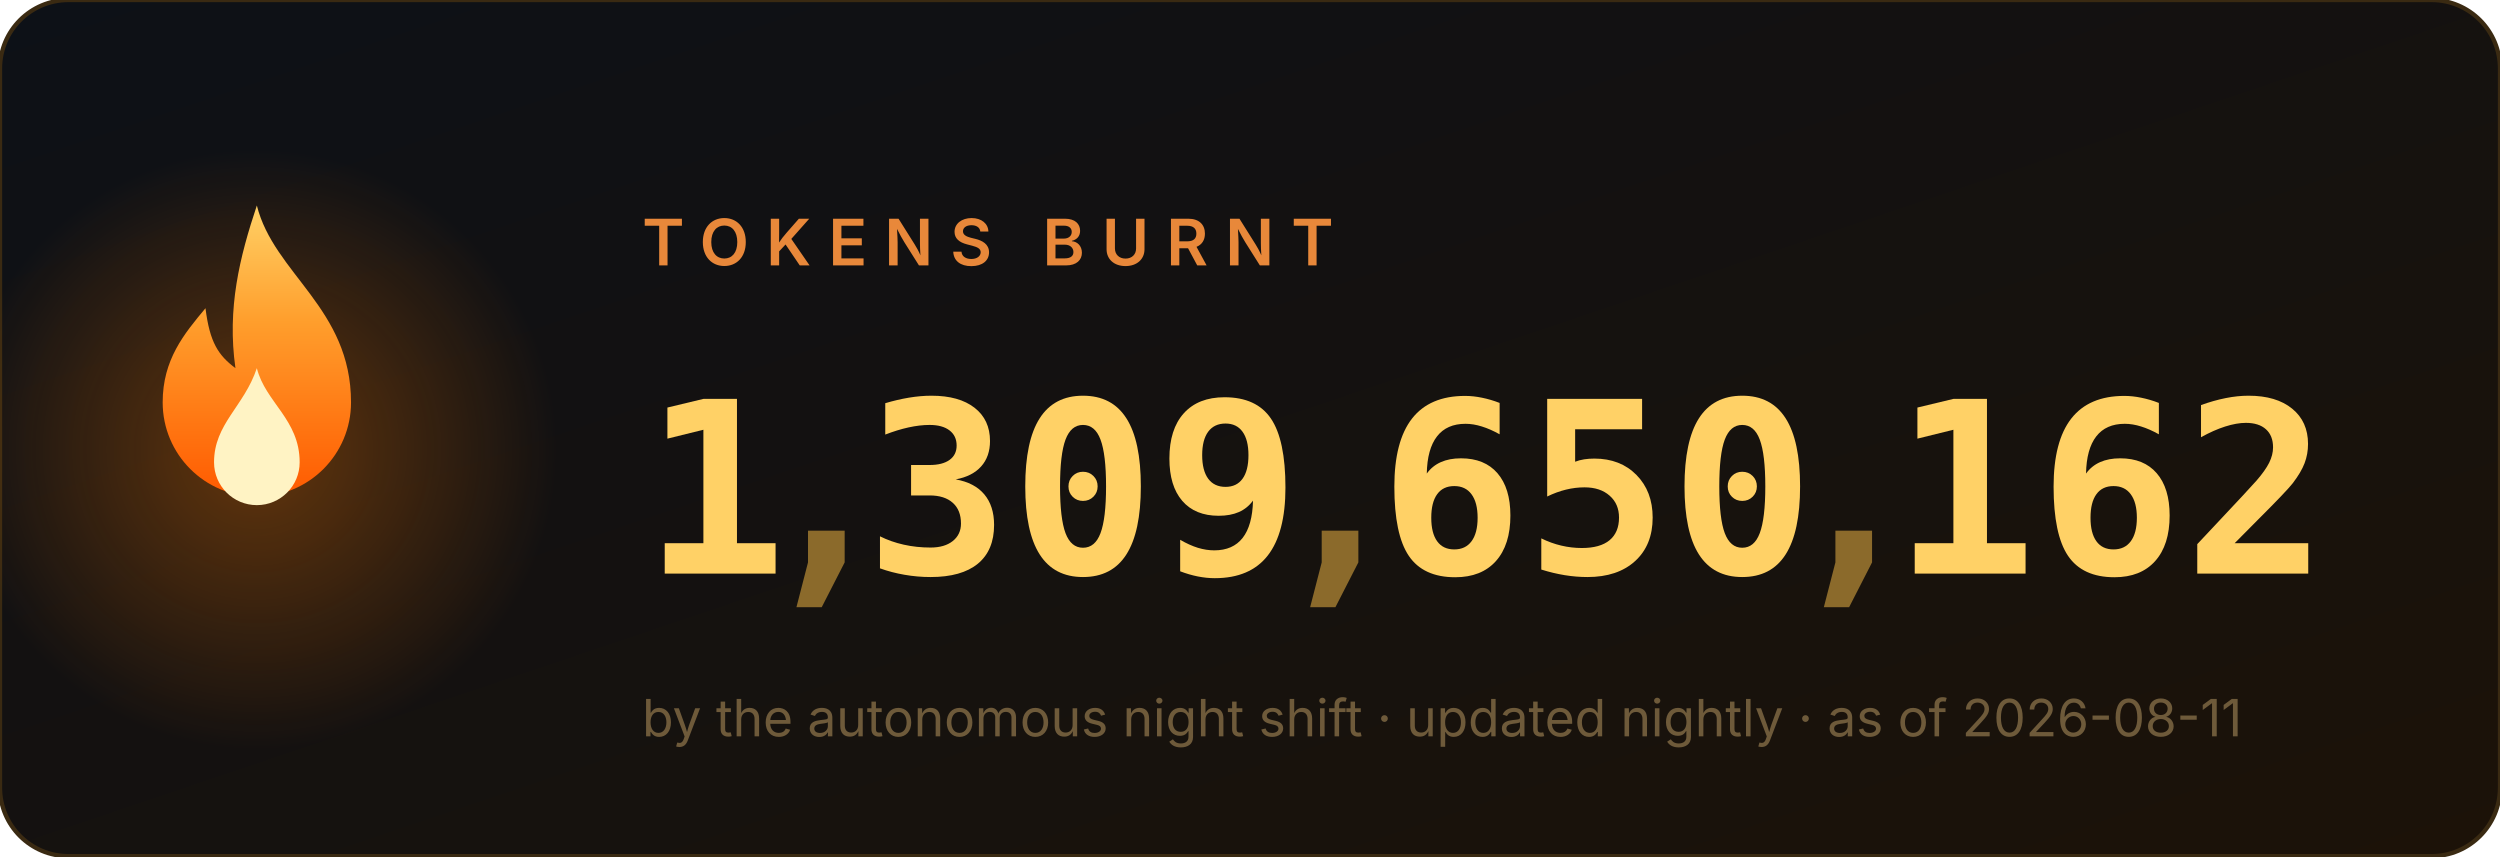
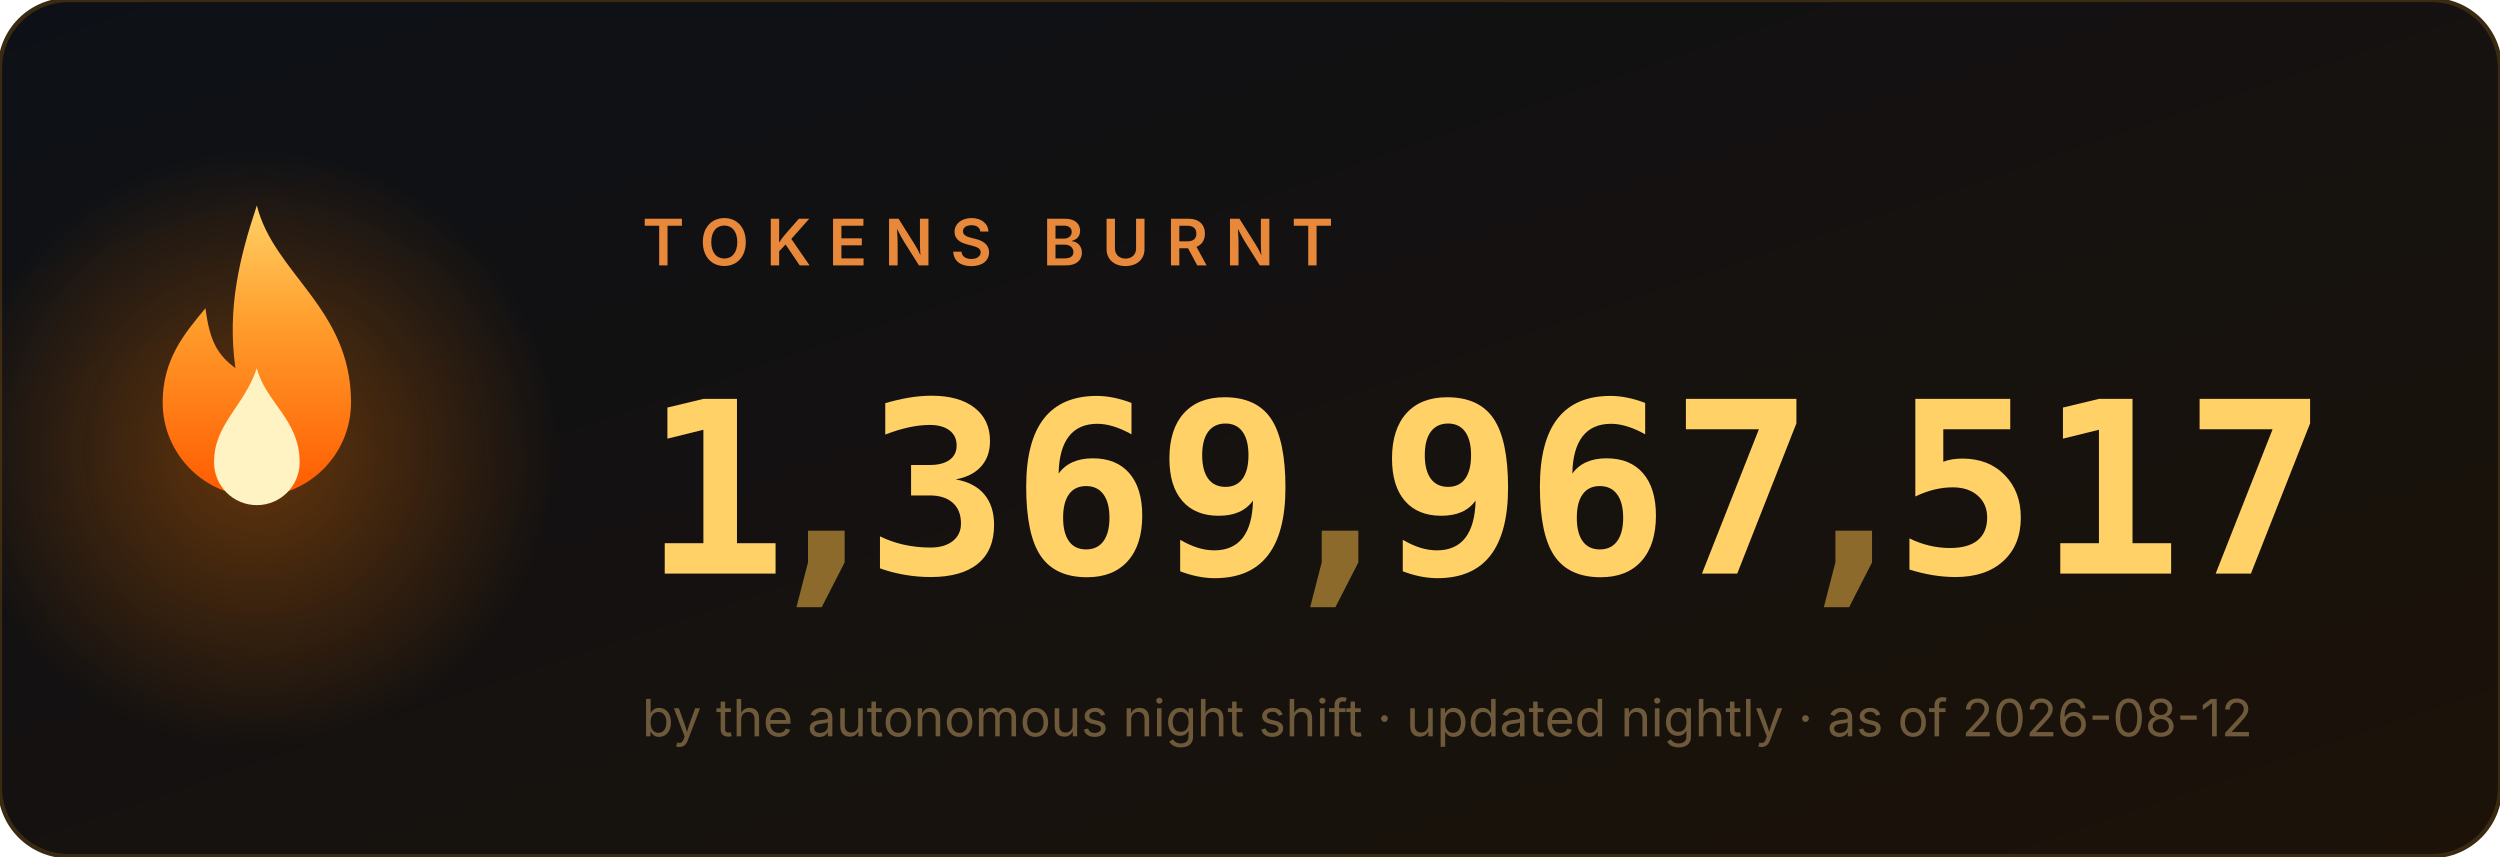
- <svg xmlns="http://www.w3.org/2000/svg" width="584" height="200" viewBox="0 0 584 200" role="img" aria-label="1,309,650,162 tokens burnt">
+ <svg xmlns="http://www.w3.org/2000/svg" width="584" height="200" viewBox="0 0 584 200" role="img" aria-label="1,369,967,517 tokens burnt">
  <style>
.num{font:700 56px ui-monospace,'Cascadia Code',Menlo,Consolas,monospace;fill:#ffd166}
.comma{fill:#8b6a2b}
.label{font:600 15px -apple-system,'Segoe UI',sans-serif;fill:#e8883a;letter-spacing:4px}
.sub{font:400 12px -apple-system,'Segoe UI',sans-serif;fill:#6e5a3a}
</style>
  <defs>
    <linearGradient id="bg" x1="0" y1="0" x2="1" y2="1">
      <stop offset="0" stop-color="#0d1117" />
      <stop offset="1" stop-color="#1c1208" />
    </linearGradient>
    <linearGradient id="fg" x1="0" y1="1" x2="0" y2="0">
      <stop offset="0" stop-color="#ff5a00" />
      <stop offset=".6" stop-color="#ff9e2c" />
      <stop offset="1" stop-color="#ffd166" />
    </linearGradient>
    <radialGradient id="halo">
      <stop offset="0" stop-color="#ff7b00" />
      <stop offset="1" stop-color="#ff7b00" stop-opacity="0" />
    </radialGradient>
  </defs>
  <rect width="584" height="200" rx="16" fill="url(#bg)" stroke="#3a2a12" />
  <circle cx="60" cy="105" r="70" fill="url(#halo)" opacity=".35">
    <animate attributeName="opacity" values=".25;.55;.25" dur="2.2s" repeatCount="indefinite" />
  </circle>
  <g transform="translate(60,128)">
    <g>
      <animateTransform attributeName="transform" type="scale" values="1 1;.95 1.1;1 1" dur="1.6s" repeatCount="indefinite" additive="sum" calcMode="spline" keySplines=".4 0 .6 1;.4 0 .6 1" />
      <path d="M0 -80c4 16 22 24 22 46a22 22 0 1 1-44 0c0-10 5-16 10-22 1 8 3 11 7 14-2-14 1-26 5-38z" fill="url(#fg)" />
      <path d="M0 -42c2 8 10 12 10 22a10 10 0 1 1-20 0c0-9 7-13 10-22z" fill="#fff3c4">
        <animateTransform attributeName="transform" type="scale" values="1 1;1.06 .92;1 1" dur="1.1s" repeatCount="indefinite" additive="sum" calcMode="spline" keySplines=".4 0 .6 1;.4 0 .6 1" />
      </path>
    </g>
  </g>
  <text x="150" y="62" class="label">TOKENS BURNT</text>
  <svg x="150" y="84" width="34" height="64" viewBox="0 0 34 64">
    <g transform="translate(0,-64)">
      <g>
        <animateTransform attributeName="transform" type="translate" values="0 64;0 64;0 0" keyTimes="0;0.000;1" dur="0.97s" begin="0s" fill="freeze" additive="sum" calcMode="spline" keySplines="0 0 1 1;.2 .7 .3 1" />
        <text x="17" y="50" class="num" text-anchor="middle">0</text>
        <text x="17" y="114" class="num" text-anchor="middle">1</text>
        <text x="17" y="178" class="num" text-anchor="middle">2</text>
        <text x="17" y="242" class="num" text-anchor="middle">3</text>
        <text x="17" y="306" class="num" text-anchor="middle">4</text>
        <text x="17" y="370" class="num" text-anchor="middle">5</text>
        <text x="17" y="434" class="num" text-anchor="middle">6</text>
        <text x="17" y="498" class="num" text-anchor="middle">7</text>
        <text x="17" y="562" class="num" text-anchor="middle">8</text>
        <text x="17" y="626" class="num" text-anchor="middle">9</text>
      </g>
    </g>
  </svg>
  <text x="193" y="134" class="num comma" text-anchor="middle">,</text>
  <svg x="202" y="84" width="34" height="64" viewBox="0 0 34 64">
    <g transform="translate(0,-192)">
      <g>
        <animateTransform attributeName="transform" type="translate" values="0 192;0 192;0 0" keyTimes="0;0.178;1" dur="1.35s" begin="0s" fill="freeze" additive="sum" calcMode="spline" keySplines="0 0 1 1;.2 .7 .3 1" />
        <text x="17" y="50" class="num" text-anchor="middle">0</text>
        <text x="17" y="114" class="num" text-anchor="middle">1</text>
        <text x="17" y="178" class="num" text-anchor="middle">2</text>
        <text x="17" y="242" class="num" text-anchor="middle">3</text>
        <text x="17" y="306" class="num" text-anchor="middle">4</text>
        <text x="17" y="370" class="num" text-anchor="middle">5</text>
        <text x="17" y="434" class="num" text-anchor="middle">6</text>
        <text x="17" y="498" class="num" text-anchor="middle">7</text>
        <text x="17" y="562" class="num" text-anchor="middle">8</text>
        <text x="17" y="626" class="num" text-anchor="middle">9</text>
      </g>
    </g>
  </svg>
  <svg x="236" y="84" width="34" height="64" viewBox="0 0 34 64">
-     <g transform="translate(0,0)">
-       <g>
-         <animateTransform attributeName="transform" type="translate" values="0 0;0 0;0 0" keyTimes="0;0.286;1" dur="1.26s" begin="0s" fill="freeze" additive="sum" calcMode="spline" keySplines="0 0 1 1;.2 .7 .3 1" />
+     <g transform="translate(0,-384)">
+       <g>
+         <animateTransform attributeName="transform" type="translate" values="0 384;0 384;0 0" keyTimes="0;0.214;1" dur="1.68s" begin="0s" fill="freeze" additive="sum" calcMode="spline" keySplines="0 0 1 1;.2 .7 .3 1" />
        <text x="17" y="50" class="num" text-anchor="middle">0</text>
        <text x="17" y="114" class="num" text-anchor="middle">1</text>
        <text x="17" y="178" class="num" text-anchor="middle">2</text>
        <text x="17" y="242" class="num" text-anchor="middle">3</text>
        <text x="17" y="306" class="num" text-anchor="middle">4</text>
        <text x="17" y="370" class="num" text-anchor="middle">5</text>
        <text x="17" y="434" class="num" text-anchor="middle">6</text>
        <text x="17" y="498" class="num" text-anchor="middle">7</text>
        <text x="17" y="562" class="num" text-anchor="middle">8</text>
        <text x="17" y="626" class="num" text-anchor="middle">9</text>
      </g>
    </g>
  </svg>
  <svg x="270" y="84" width="34" height="64" viewBox="0 0 34 64">
    <g transform="translate(0,-576)">
      <g>
        <animateTransform attributeName="transform" type="translate" values="0 576;0 576;0 0" keyTimes="0;0.239;1" dur="2.01s" begin="0s" fill="freeze" additive="sum" calcMode="spline" keySplines="0 0 1 1;.2 .7 .3 1" />
        <text x="17" y="50" class="num" text-anchor="middle">0</text>
        <text x="17" y="114" class="num" text-anchor="middle">1</text>
        <text x="17" y="178" class="num" text-anchor="middle">2</text>
        <text x="17" y="242" class="num" text-anchor="middle">3</text>
        <text x="17" y="306" class="num" text-anchor="middle">4</text>
        <text x="17" y="370" class="num" text-anchor="middle">5</text>
        <text x="17" y="434" class="num" text-anchor="middle">6</text>
        <text x="17" y="498" class="num" text-anchor="middle">7</text>
        <text x="17" y="562" class="num" text-anchor="middle">8</text>
        <text x="17" y="626" class="num" text-anchor="middle">9</text>
      </g>
    </g>
  </svg>
  <text x="313" y="134" class="num comma" text-anchor="middle">,</text>
  <svg x="322" y="84" width="34" height="64" viewBox="0 0 34 64">
+     <g transform="translate(0,-576)">
+       <g>
+         <animateTransform attributeName="transform" type="translate" values="0 576;0 576;0 0" keyTimes="0;0.320;1" dur="2.25s" begin="0s" fill="freeze" additive="sum" calcMode="spline" keySplines="0 0 1 1;.2 .7 .3 1" />
+         <text x="17" y="50" class="num" text-anchor="middle">0</text>
+         <text x="17" y="114" class="num" text-anchor="middle">1</text>
+         <text x="17" y="178" class="num" text-anchor="middle">2</text>
+         <text x="17" y="242" class="num" text-anchor="middle">3</text>
+         <text x="17" y="306" class="num" text-anchor="middle">4</text>
+         <text x="17" y="370" class="num" text-anchor="middle">5</text>
+         <text x="17" y="434" class="num" text-anchor="middle">6</text>
+         <text x="17" y="498" class="num" text-anchor="middle">7</text>
+         <text x="17" y="562" class="num" text-anchor="middle">8</text>
+         <text x="17" y="626" class="num" text-anchor="middle">9</text>
+       </g>
+     </g>
+   </svg>
+   <svg x="356" y="84" width="34" height="64" viewBox="0 0 34 64">
    <g transform="translate(0,-384)">
      <g>
-         <animateTransform attributeName="transform" type="translate" values="0 384;0 384;0 0" keyTimes="0;0.353;1" dur="2.04s" begin="0s" fill="freeze" additive="sum" calcMode="spline" keySplines="0 0 1 1;.2 .7 .3 1" />
-         <text x="17" y="50" class="num" text-anchor="middle">0</text>
-         <text x="17" y="114" class="num" text-anchor="middle">1</text>
-         <text x="17" y="178" class="num" text-anchor="middle">2</text>
-         <text x="17" y="242" class="num" text-anchor="middle">3</text>
-         <text x="17" y="306" class="num" text-anchor="middle">4</text>
-         <text x="17" y="370" class="num" text-anchor="middle">5</text>
-         <text x="17" y="434" class="num" text-anchor="middle">6</text>
-         <text x="17" y="498" class="num" text-anchor="middle">7</text>
-         <text x="17" y="562" class="num" text-anchor="middle">8</text>
-         <text x="17" y="626" class="num" text-anchor="middle">9</text>
-       </g>
-     </g>
-   </svg>
-   <svg x="356" y="84" width="34" height="64" viewBox="0 0 34 64">
-     <g transform="translate(0,-320)">
-       <g>
-         <animateTransform attributeName="transform" type="translate" values="0 320;0 320;0 0" keyTimes="0;0.402;1" dur="2.09s" begin="0s" fill="freeze" additive="sum" calcMode="spline" keySplines="0 0 1 1;.2 .7 .3 1" />
+         <animateTransform attributeName="transform" type="translate" values="0 384;0 384;0 0" keyTimes="0;0.389;1" dur="2.16s" begin="0s" fill="freeze" additive="sum" calcMode="spline" keySplines="0 0 1 1;.2 .7 .3 1" />
        <text x="17" y="50" class="num" text-anchor="middle">0</text>
        <text x="17" y="114" class="num" text-anchor="middle">1</text>
        <text x="17" y="178" class="num" text-anchor="middle">2</text>
        <text x="17" y="242" class="num" text-anchor="middle">3</text>
        <text x="17" y="306" class="num" text-anchor="middle">4</text>
        <text x="17" y="370" class="num" text-anchor="middle">5</text>
        <text x="17" y="434" class="num" text-anchor="middle">6</text>
        <text x="17" y="498" class="num" text-anchor="middle">7</text>
        <text x="17" y="562" class="num" text-anchor="middle">8</text>
        <text x="17" y="626" class="num" text-anchor="middle">9</text>
      </g>
    </g>
  </svg>
  <svg x="390" y="84" width="34" height="64" viewBox="0 0 34 64">
-     <g transform="translate(0,0)">
-       <g>
-         <animateTransform attributeName="transform" type="translate" values="0 0;0 0;0 0" keyTimes="0;0.516;1" dur="1.86s" begin="0s" fill="freeze" additive="sum" calcMode="spline" keySplines="0 0 1 1;.2 .7 .3 1" />
+     <g transform="translate(0,-448)">
+       <g>
+         <animateTransform attributeName="transform" type="translate" values="0 448;0 448;0 0" keyTimes="0;0.409;1" dur="2.35s" begin="0s" fill="freeze" additive="sum" calcMode="spline" keySplines="0 0 1 1;.2 .7 .3 1" />
        <text x="17" y="50" class="num" text-anchor="middle">0</text>
        <text x="17" y="114" class="num" text-anchor="middle">1</text>
        <text x="17" y="178" class="num" text-anchor="middle">2</text>
        <text x="17" y="242" class="num" text-anchor="middle">3</text>
        <text x="17" y="306" class="num" text-anchor="middle">4</text>
        <text x="17" y="370" class="num" text-anchor="middle">5</text>
        <text x="17" y="434" class="num" text-anchor="middle">6</text>
        <text x="17" y="498" class="num" text-anchor="middle">7</text>
        <text x="17" y="562" class="num" text-anchor="middle">8</text>
        <text x="17" y="626" class="num" text-anchor="middle">9</text>
      </g>
    </g>
  </svg>
  <text x="433" y="134" class="num comma" text-anchor="middle">,</text>
  <svg x="442" y="84" width="34" height="64" viewBox="0 0 34 64">
+     <g transform="translate(0,-320)">
+       <g>
+         <animateTransform attributeName="transform" type="translate" values="0 320;0 320;0 0" keyTimes="0;0.490;1" dur="2.45s" begin="0s" fill="freeze" additive="sum" calcMode="spline" keySplines="0 0 1 1;.2 .7 .3 1" />
+         <text x="17" y="50" class="num" text-anchor="middle">0</text>
+         <text x="17" y="114" class="num" text-anchor="middle">1</text>
+         <text x="17" y="178" class="num" text-anchor="middle">2</text>
+         <text x="17" y="242" class="num" text-anchor="middle">3</text>
+         <text x="17" y="306" class="num" text-anchor="middle">4</text>
+         <text x="17" y="370" class="num" text-anchor="middle">5</text>
+         <text x="17" y="434" class="num" text-anchor="middle">6</text>
+         <text x="17" y="498" class="num" text-anchor="middle">7</text>
+         <text x="17" y="562" class="num" text-anchor="middle">8</text>
+         <text x="17" y="626" class="num" text-anchor="middle">9</text>
+       </g>
+     </g>
+   </svg>
+   <svg x="476" y="84" width="34" height="64" viewBox="0 0 34 64">
    <g transform="translate(0,-64)">
      <g>
-         <animateTransform attributeName="transform" type="translate" values="0 64;0 64;0 0" keyTimes="0;0.553;1" dur="2.17s" begin="0s" fill="freeze" additive="sum" calcMode="spline" keySplines="0 0 1 1;.2 .7 .3 1" />
-         <text x="17" y="50" class="num" text-anchor="middle">0</text>
-         <text x="17" y="114" class="num" text-anchor="middle">1</text>
-         <text x="17" y="178" class="num" text-anchor="middle">2</text>
-         <text x="17" y="242" class="num" text-anchor="middle">3</text>
-         <text x="17" y="306" class="num" text-anchor="middle">4</text>
-         <text x="17" y="370" class="num" text-anchor="middle">5</text>
-         <text x="17" y="434" class="num" text-anchor="middle">6</text>
-         <text x="17" y="498" class="num" text-anchor="middle">7</text>
-         <text x="17" y="562" class="num" text-anchor="middle">8</text>
-         <text x="17" y="626" class="num" text-anchor="middle">9</text>
-       </g>
-     </g>
-   </svg>
-   <svg x="476" y="84" width="34" height="64" viewBox="0 0 34 64">
-     <g transform="translate(0,-384)">
-       <g>
-         <animateTransform attributeName="transform" type="translate" values="0 384;0 384;0 0" keyTimes="0;0.500;1" dur="2.64s" begin="0s" fill="freeze" additive="sum" calcMode="spline" keySplines="0 0 1 1;.2 .7 .3 1" />
+         <animateTransform attributeName="transform" type="translate" values="0 64;0 64;0 0" keyTimes="0;0.576;1" dur="2.29s" begin="0s" fill="freeze" additive="sum" calcMode="spline" keySplines="0 0 1 1;.2 .7 .3 1" />
        <text x="17" y="50" class="num" text-anchor="middle">0</text>
        <text x="17" y="114" class="num" text-anchor="middle">1</text>
        <text x="17" y="178" class="num" text-anchor="middle">2</text>
        <text x="17" y="242" class="num" text-anchor="middle">3</text>
        <text x="17" y="306" class="num" text-anchor="middle">4</text>
        <text x="17" y="370" class="num" text-anchor="middle">5</text>
        <text x="17" y="434" class="num" text-anchor="middle">6</text>
        <text x="17" y="498" class="num" text-anchor="middle">7</text>
        <text x="17" y="562" class="num" text-anchor="middle">8</text>
        <text x="17" y="626" class="num" text-anchor="middle">9</text>
      </g>
    </g>
  </svg>
  <svg x="510" y="84" width="34" height="64" viewBox="0 0 34 64">
-     <g transform="translate(0,-128)">
-       <g>
-         <animateTransform attributeName="transform" type="translate" values="0 128;0 128;0 0" keyTimes="0;0.581;1" dur="2.48s" begin="0s" fill="freeze" additive="sum" calcMode="spline" keySplines="0 0 1 1;.2 .7 .3 1" />
-         <text x="17" y="50" class="num" text-anchor="middle">0</text>
-         <text x="17" y="114" class="num" text-anchor="middle">1</text>
-         <text x="17" y="178" class="num" text-anchor="middle">2</text>
-         <text x="17" y="242" class="num" text-anchor="middle">3</text>
-         <text x="17" y="306" class="num" text-anchor="middle">4</text>
-         <text x="17" y="370" class="num" text-anchor="middle">5</text>
-         <text x="17" y="434" class="num" text-anchor="middle">6</text>
-         <text x="17" y="498" class="num" text-anchor="middle">7</text>
-         <text x="17" y="562" class="num" text-anchor="middle">8</text>
-         <text x="17" y="626" class="num" text-anchor="middle">9</text>
-       </g>
-     </g>
-   </svg>
-   <text x="150" y="172" class="sub">by the autonomous night shift · updated nightly · as of 2026-08-11</text>
+     <g transform="translate(0,-448)">
+       <g>
+         <animateTransform attributeName="transform" type="translate" values="0 448;0 448;0 0" keyTimes="0;0.509;1" dur="2.83s" begin="0s" fill="freeze" additive="sum" calcMode="spline" keySplines="0 0 1 1;.2 .7 .3 1" />
+         <text x="17" y="50" class="num" text-anchor="middle">0</text>
+         <text x="17" y="114" class="num" text-anchor="middle">1</text>
+         <text x="17" y="178" class="num" text-anchor="middle">2</text>
+         <text x="17" y="242" class="num" text-anchor="middle">3</text>
+         <text x="17" y="306" class="num" text-anchor="middle">4</text>
+         <text x="17" y="370" class="num" text-anchor="middle">5</text>
+         <text x="17" y="434" class="num" text-anchor="middle">6</text>
+         <text x="17" y="498" class="num" text-anchor="middle">7</text>
+         <text x="17" y="562" class="num" text-anchor="middle">8</text>
+         <text x="17" y="626" class="num" text-anchor="middle">9</text>
+       </g>
+     </g>
+   </svg>
+   <text x="150" y="172" class="sub">by the autonomous night shift · updated nightly · as of 2026-08-12</text>
</svg>
